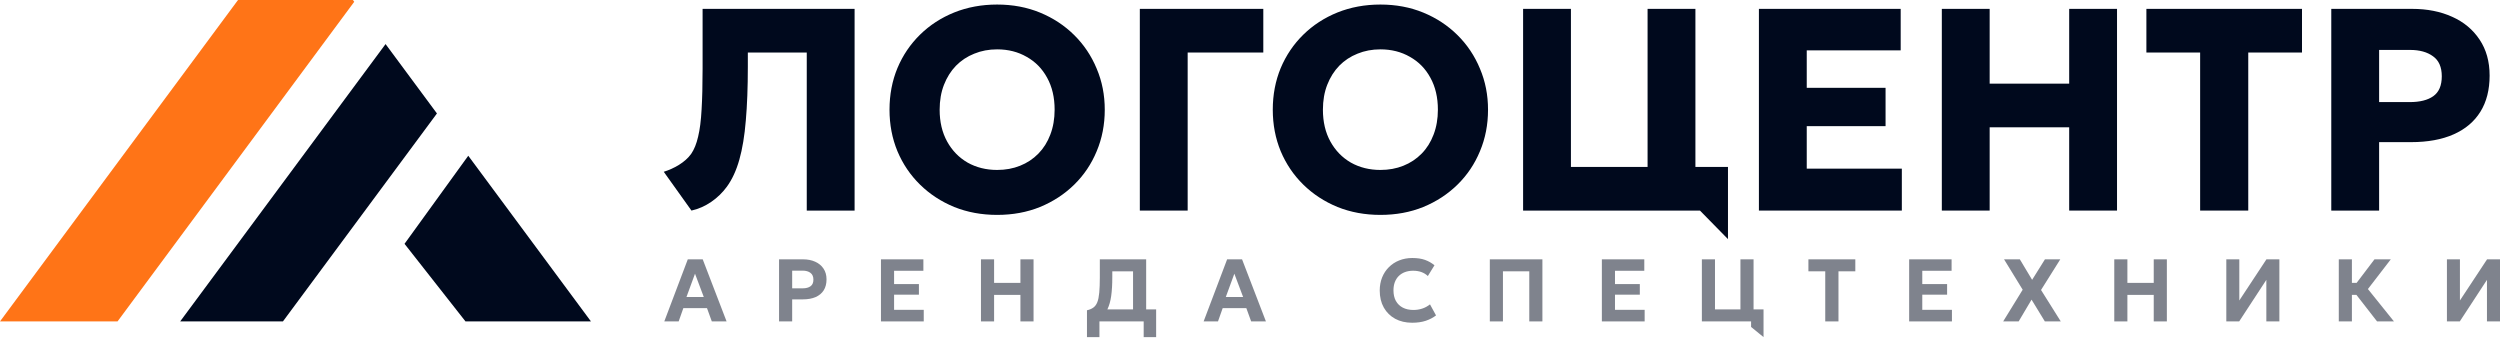
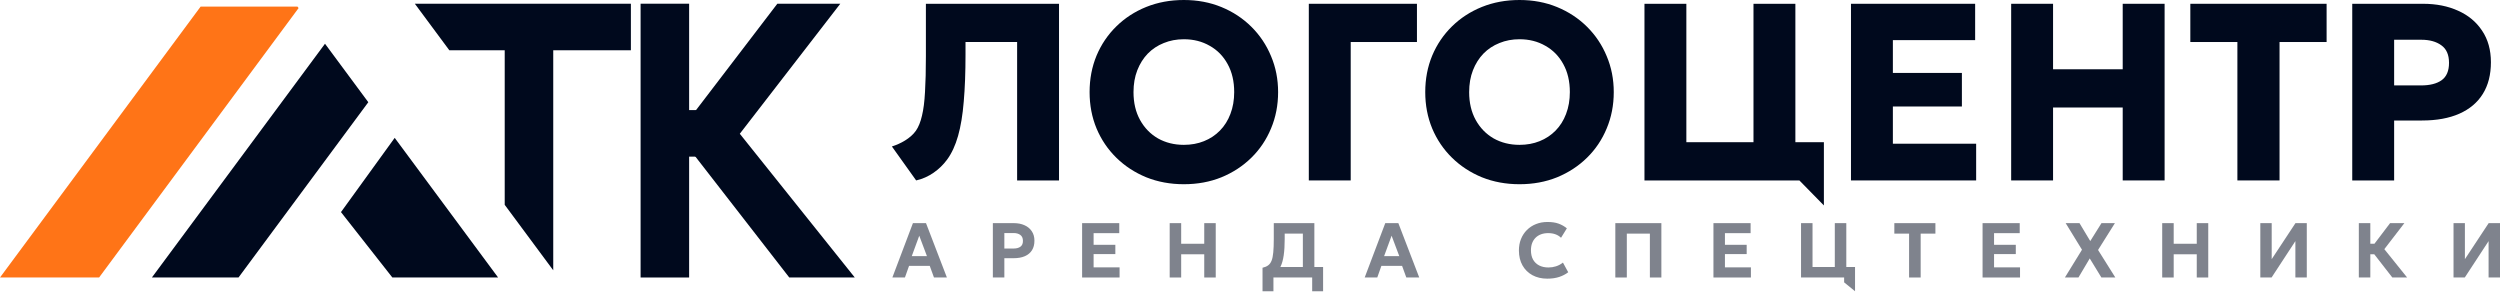
- <svg xmlns="http://www.w3.org/2000/svg" width="314" height="42.34" viewBox="0 0 314 42.34" fill="none">
-   <g id="Group 320">
-     <g id="Group 307">
-       <path id="Subtract" d="M54.88 14.25L35.538 40.368H22.632L48.427 5.535L54.88 14.25Z" fill="#00091D" />
-       <path id="Subtract_2" d="M74.222 40.368H58.464L50.808 30.624L58.814 19.561L74.222 40.368Z" fill="#00091D" />
-       <path id="Subtract_3" d="M44.493 0.223L14.764 40.368H0L29.895 0H44.327L44.493 0.223Z" fill="#FF7417" />
+ <svg xmlns="http://www.w3.org/2000/svg" width="257.573" height="30.006" viewBox="0 0 257.573 30.006" fill="none">
+   <g id="Group 336">
+     <g id="Group 333">
+       <path id="Ð¢Ð" d="M66 28.59V0.382L71 0.382V11.343H74.388V16.138H71V28.59H66Z" fill="#00091D" />
+       <path id="Ð¢Ð_2" d="M81.319 28.59L69.834 13.801L80.09 0.382H86.577L76.221 13.781L88.068 28.59H81.319Z" fill="#00091D" />
+       <path id="Subtract" d="M65 5.178H57V27.849L52 21.102V5.178H46.293L42.739 0.382H65V5.178Z" fill="#00091D" />
+     </g>
+     <g id="Group 332">
+       <path id="Subtract_2" d="M37.946 10.531L24.573 28.59H15.649L33.484 4.505L37.946 10.531Z" fill="#00091D" />
+       <path id="Subtract_3" d="M51.32 28.59H40.425L35.131 21.852L40.666 14.203L51.32 28.59Z" fill="#00091D" />
+       <path id="Subtract_4" d="M30.764 0.832L10.209 28.59H0L20.671 0.678H30.649L30.764 0.832Z" fill="#FF7417" />
    </g>
    <g id="ÐÐÐÐÐ¦ÐÐÐ¢Ð ">
-       <path d="M86.848 26.448L83.368 21.576C84.625 21.182 86.044 20.415 86.816 19.319C87.19 18.776 87.479 18.058 87.684 17.165C87.902 16.272 88.046 15.138 88.119 13.763C88.203 12.376 88.246 10.669 88.246 8.642V1.114H107.337V26.448H101.329V6.597H93.928V8.37C93.928 10.964 93.843 13.22 93.674 15.138C93.517 17.056 93.246 18.697 92.86 20.06C92.474 21.424 91.949 22.558 91.286 23.462C90.215 24.923 88.616 26.061 86.848 26.448Z" fill="#00091D" />
-       <path d="M125.24 26.991C123.298 26.991 121.5 26.66 119.848 25.996C118.207 25.32 116.777 24.385 115.559 23.191C114.34 21.997 113.393 20.597 112.718 18.993C112.054 17.388 111.722 15.651 111.722 13.781C111.722 11.899 112.054 10.156 112.718 8.551C113.393 6.947 114.34 5.547 115.559 4.353C116.777 3.159 118.207 2.23 119.848 1.566C121.5 0.903 123.298 0.571 125.24 0.571C127.195 0.571 128.992 0.909 130.633 1.584C132.274 2.26 133.703 3.201 134.922 4.407C136.14 5.614 137.081 7.019 137.745 8.624C138.42 10.216 138.758 11.935 138.758 13.781C138.758 15.651 138.42 17.388 137.745 18.993C137.081 20.597 136.14 21.997 134.922 23.191C133.703 24.385 132.274 25.32 130.633 25.996C128.992 26.66 127.195 26.991 125.24 26.991ZM125.24 21.345C126.29 21.345 127.249 21.17 128.117 20.82C128.998 20.471 129.764 19.964 130.416 19.3C131.067 18.637 131.568 17.841 131.918 16.912C132.28 15.971 132.461 14.927 132.461 13.781C132.461 12.237 132.147 10.898 131.52 9.764C130.904 8.63 130.048 7.755 128.95 7.14C127.864 6.513 126.628 6.199 125.24 6.199C124.203 6.199 123.244 6.38 122.363 6.742C121.482 7.092 120.716 7.598 120.065 8.262C119.425 8.925 118.925 9.722 118.563 10.65C118.201 11.579 118.02 12.623 118.02 13.781C118.02 15.313 118.333 16.646 118.961 17.78C119.588 18.914 120.445 19.795 121.53 20.422C122.628 21.038 123.865 21.345 125.24 21.345Z" fill="#00091D" />
-       <path d="M143.162 26.448V1.114H158.671V6.597H149.17V26.448H143.162Z" fill="#00091D" />
-       <path d="M173.379 26.991C171.436 26.991 169.639 26.66 167.986 25.996C166.345 25.32 164.916 24.385 163.697 23.191C162.479 21.997 161.532 20.597 160.856 18.993C160.193 17.388 159.861 15.651 159.861 13.781C159.861 11.899 160.193 10.156 160.856 8.551C161.532 6.947 162.479 5.547 163.697 4.353C164.916 3.159 166.345 2.23 167.986 1.566C169.639 0.903 171.436 0.571 173.379 0.571C175.333 0.571 177.131 0.909 178.771 1.584C180.412 2.26 181.842 3.201 183.06 4.407C184.279 5.614 185.22 7.019 185.883 8.624C186.559 10.216 186.896 11.935 186.896 13.781C186.896 15.651 186.559 17.388 185.883 18.993C185.22 20.597 184.279 21.997 183.06 23.191C181.842 24.385 180.412 25.32 178.771 25.996C177.131 26.66 175.333 26.991 173.379 26.991ZM173.379 21.345C174.428 21.345 175.387 21.17 176.256 20.82C177.137 20.471 177.903 19.964 178.554 19.3C179.206 18.637 179.706 17.841 180.056 16.912C180.418 15.971 180.599 14.927 180.599 13.781C180.599 12.237 180.285 10.898 179.658 9.764C179.043 8.63 178.186 7.755 177.088 7.14C176.003 6.513 174.766 6.199 173.379 6.199C172.341 6.199 171.382 6.38 170.501 6.742C169.621 7.092 168.855 7.598 168.203 8.262C167.564 8.925 167.063 9.722 166.701 10.65C166.339 11.579 166.158 12.623 166.158 13.781C166.158 15.313 166.472 16.646 167.099 17.78C167.727 18.914 168.583 19.795 169.669 20.422C170.767 21.038 172.003 21.345 173.379 21.345Z" fill="#00091D" />
-       <path d="M191.301 26.448V1.114H197.309V20.965H206.936V1.114H212.944V26.448H191.301ZM213.521 26.454L211.333 26.448H209.252V20.965H217.034V30.034L213.521 26.454Z" fill="#00091D" />
-       <path d="M220.919 26.448V1.114H238.726V6.325H226.927V11.03H236.826V15.844H226.927V21.182H238.87V26.448H220.919Z" fill="#00091D" />
-       <path d="M243.893 26.448V1.114H249.901V10.506H259.89V1.114H265.898V26.448H259.89V15.989H249.901V26.448H243.893Z" fill="#00091D" />
-       <path d="M276.337 26.448V6.597H269.587V1.114H289.131V6.597H282.381V26.448H276.337Z" fill="#00091D" />
-       <path d="M292.809 26.448V1.114H302.961C304.855 1.114 306.532 1.446 307.991 2.109C309.451 2.761 310.597 3.714 311.43 4.968C312.274 6.223 312.696 7.731 312.696 9.492C312.696 11.278 312.31 12.792 311.538 14.034C310.766 15.277 309.644 16.224 308.172 16.875C306.7 17.527 304.915 17.853 302.816 17.853H298.817V26.448H292.809ZM298.817 12.822H302.671C303.938 12.822 304.921 12.575 305.621 12.08C306.333 11.573 306.688 10.741 306.688 9.583C306.688 8.425 306.32 7.586 305.585 7.067C304.861 6.537 303.902 6.271 302.707 6.271H298.817V12.822Z" fill="#00091D" />
+       <path d="M94.391 18.59L91.891 15.09C92.793 14.807 93.813 14.255 94.367 13.468C94.636 13.078 94.844 12.562 94.991 11.921C95.147 11.28 95.251 10.465 95.303 9.477C95.364 8.48 95.394 7.254 95.394 5.798V0.39H109.109V18.59H104.793V4.329H99.476V5.603C99.476 7.466 99.416 9.087 99.294 10.465C99.182 11.843 98.987 13.022 98.709 14.001C98.432 14.98 98.055 15.795 97.578 16.445C96.809 17.494 95.661 18.311 94.391 18.59Z" fill="#00091D" />
+       <path d="M121.971 18.98C120.576 18.98 119.284 18.742 118.097 18.265C116.918 17.78 115.891 17.108 115.016 16.25C114.141 15.392 113.46 14.387 112.975 13.234C112.498 12.081 112.26 10.833 112.26 9.49C112.26 8.138 112.498 6.886 112.975 5.733C113.46 4.58 114.141 3.575 115.016 2.717C115.891 1.859 116.918 1.192 118.097 0.715C119.284 0.238 120.576 0 121.971 0C123.375 0 124.666 0.243 125.845 0.728C127.024 1.213 128.051 1.889 128.926 2.756C129.801 3.623 130.477 4.632 130.954 5.785C131.439 6.929 131.682 8.164 131.682 9.49C131.682 10.833 131.439 12.081 130.954 13.234C130.477 14.387 129.801 15.392 128.926 16.25C128.051 17.108 127.024 17.78 125.845 18.265C124.666 18.742 123.375 18.98 121.971 18.98ZM121.971 14.924C122.725 14.924 123.414 14.798 124.038 14.547C124.671 14.296 125.221 13.932 125.689 13.455C126.157 12.978 126.517 12.406 126.768 11.739C127.028 11.063 127.158 10.313 127.158 9.49C127.158 8.381 126.933 7.419 126.482 6.604C126.04 5.789 125.425 5.161 124.636 4.719C123.856 4.268 122.968 4.043 121.971 4.043C121.226 4.043 120.537 4.173 119.904 4.433C119.271 4.684 118.721 5.048 118.253 5.525C117.794 6.002 117.434 6.574 117.174 7.241C116.914 7.908 116.784 8.658 116.784 9.49C116.784 10.591 117.009 11.548 117.46 12.363C117.911 13.178 118.526 13.81 119.306 14.261C120.095 14.703 120.983 14.924 121.971 14.924Z" fill="#00091D" />
+       <path d="M134.846 18.59V0.39H145.987V4.329H139.162V18.59H134.846Z" fill="#00091D" />
+       <path d="M156.553 18.98C155.158 18.98 153.866 18.742 152.679 18.265C151.5 17.78 150.473 17.108 149.598 16.25C148.723 15.392 148.042 14.387 147.557 13.234C147.08 12.081 146.842 10.833 146.842 9.49C146.842 8.138 147.08 6.886 147.557 5.733C148.042 4.58 148.723 3.575 149.598 2.717C150.473 1.859 151.5 1.192 152.679 0.715C153.866 0.238 155.158 0 156.553 0C157.957 0 159.248 0.243 160.427 0.728C161.606 1.213 162.633 1.889 163.508 2.756C164.383 3.623 165.059 4.632 165.536 5.785C166.021 6.929 166.264 8.164 166.264 9.49C166.264 10.833 166.021 12.081 165.536 13.234C165.059 14.387 164.383 15.392 163.508 16.25C162.633 17.108 161.606 17.78 160.427 18.265C159.248 18.742 157.957 18.98 156.553 18.98ZM156.553 14.924C157.307 14.924 157.996 14.798 158.62 14.547C159.253 14.296 159.803 13.932 160.271 13.455C160.739 12.978 161.099 12.406 161.35 11.739C161.61 11.063 161.74 10.313 161.74 9.49C161.74 8.381 161.515 7.419 161.064 6.604C160.622 5.789 160.007 5.161 159.218 4.719C158.438 4.268 157.55 4.043 156.553 4.043C155.808 4.043 155.119 4.173 154.486 4.433C153.853 4.684 153.303 5.048 152.835 5.525C152.376 6.002 152.016 6.574 151.756 7.241C151.496 7.908 151.366 8.658 151.366 9.49C151.366 10.591 151.591 11.548 152.042 12.363C152.493 13.178 153.108 13.81 153.888 14.261C154.677 14.703 155.565 14.924 156.553 14.924Z" fill="#00091D" />
+       <path d="M169.428 18.59V0.39H173.744V14.651H180.66V0.39H184.976V18.59H169.428ZM185.391 18.594L183.819 18.59H182.324V14.651H187.914V21.166L185.391 18.594Z" fill="#00091D" />
+       <path d="M190.705 18.59V0.39H203.497V4.134H195.021V7.514H202.132V10.972H195.021V14.807H203.601V18.59H190.705Z" fill="#00091D" />
+       <path d="M207.209 18.59V0.39H211.525V7.137H218.701V0.39H223.017V18.59H218.701V11.076H211.525V18.59H207.209Z" fill="#00091D" />
+       <path d="M230.517 18.59V4.329H225.668V0.39H239.708V4.329H234.859V18.59H230.517Z" fill="#00091D" />
+       <path d="M242.35 18.59V0.39H249.643C251.004 0.39 252.208 0.628 253.257 1.105C254.306 1.573 255.129 2.258 255.727 3.159C256.334 4.06 256.637 5.144 256.637 6.409C256.637 7.692 256.36 8.779 255.805 9.672C255.25 10.565 254.444 11.245 253.387 11.713C252.33 12.181 251.047 12.415 249.539 12.415H246.666V18.59H242.35ZM246.666 8.801H249.435C250.345 8.801 251.051 8.623 251.554 8.268C252.065 7.904 252.321 7.306 252.321 6.474C252.321 5.642 252.057 5.04 251.528 4.667C251.008 4.286 250.319 4.095 249.461 4.095H246.666V8.801Z" fill="#00091D" />
    </g>
    <g id="ÐÐ ÐÐÐÐ Ð¡ÐÐÐ¦Ð¢ÐÐ¥ÐÐÐÐ">
-       <path d="M83.435 40.369L86.386 32.573H88.262L91.258 40.369H89.404L88.797 38.698H85.829L85.239 40.369H83.435ZM86.219 37.306H88.396L87.293 34.377L86.219 37.306Z" fill="#00091D" fill-opacity="0.5" />
-       <path d="M97.849 40.369V32.573H100.872C101.444 32.573 101.951 32.674 102.392 32.874C102.834 33.071 103.181 33.358 103.433 33.737C103.686 34.112 103.812 34.563 103.812 35.09C103.812 35.628 103.695 36.085 103.461 36.46C103.227 36.831 102.888 37.115 102.442 37.312C102.001 37.505 101.464 37.601 100.833 37.601H99.497V40.369H97.849ZM99.497 36.215H100.805C101.232 36.215 101.564 36.128 101.802 35.953C102.043 35.779 102.164 35.502 102.164 35.123C102.164 34.741 102.041 34.457 101.796 34.272C101.551 34.086 101.225 33.993 100.817 33.993H99.497V36.215Z" fill="#00091D" fill-opacity="0.5" />
-       <path d="M110.649 40.369V32.573H115.977V34.01H112.297V35.68H115.415V37.011H112.297V38.915H116.022V40.369H110.649Z" fill="#00091D" fill-opacity="0.5" />
-       <path d="M123.209 40.369V32.573H124.858V35.53H128.165V32.573H129.813V40.369H128.165V37.039H124.858V40.369H123.209Z" fill="#00091D" fill-opacity="0.5" />
-       <path d="M142.31 40.369V34.077H139.704V34.84C139.704 35.749 139.657 36.529 139.565 37.178C139.472 37.824 139.323 38.36 139.119 38.787C138.919 39.214 138.651 39.552 138.317 39.801C137.983 40.049 137.577 40.231 137.098 40.346L136.524 38.971C136.851 38.897 137.118 38.784 137.326 38.631C137.538 38.479 137.703 38.255 137.822 37.958C137.941 37.657 138.022 37.256 138.067 36.755C138.115 36.25 138.139 35.612 138.139 34.84V32.573H143.958V40.369H142.31ZM136.524 42.34V38.971L137.51 39.016L138.05 38.86H145.211V42.34H143.646V40.369H138.089V42.34H136.524Z" fill="#00091D" fill-opacity="0.5" />
-       <path d="M151.176 40.369L154.127 32.573H156.003L158.999 40.369H157.145L156.538 38.698H153.57L152.98 40.369H151.176ZM153.96 37.306H156.137L155.034 34.377L153.96 37.306Z" fill="#00091D" fill-opacity="0.5" />
-       <path d="M177.364 40.536C176.559 40.536 175.85 40.37 175.237 40.04C174.625 39.706 174.148 39.236 173.806 38.631C173.465 38.023 173.294 37.308 173.294 36.488C173.294 35.89 173.394 35.343 173.595 34.845C173.795 34.348 174.079 33.917 174.447 33.553C174.814 33.186 175.247 32.904 175.744 32.707C176.245 32.507 176.793 32.406 177.387 32.406C178.018 32.406 178.552 32.486 178.99 32.646C179.428 32.805 179.822 33.03 180.171 33.319L179.335 34.672C179.109 34.45 178.84 34.283 178.528 34.171C178.22 34.06 177.877 34.004 177.498 34.004C177.112 34.004 176.765 34.062 176.457 34.177C176.152 34.292 175.892 34.457 175.677 34.672C175.466 34.884 175.302 35.142 175.187 35.447C175.076 35.747 175.02 36.087 175.02 36.465C175.02 36.985 175.12 37.429 175.321 37.796C175.525 38.16 175.814 38.44 176.189 38.637C176.568 38.834 177.019 38.932 177.542 38.932C177.906 38.932 178.263 38.876 178.611 38.765C178.964 38.654 179.296 38.475 179.608 38.23L180.365 39.617C179.998 39.899 179.567 40.124 179.074 40.291C178.58 40.454 178.01 40.536 177.364 40.536Z" fill="#00091D" fill-opacity="0.5" />
-       <path d="M187.122 40.369V32.573H193.726V40.369H192.078V34.077H188.77V40.369H187.122Z" fill="#00091D" fill-opacity="0.5" />
-       <path d="M201.194 40.369V32.573H206.523V34.01H202.843V35.68H205.961V37.011H202.843V38.915H206.568V40.369H201.194Z" fill="#00091D" fill-opacity="0.5" />
-       <path d="M213.755 40.369V32.573H215.403V38.86H218.599V32.573H220.247V40.369H213.755ZM219.936 41.065V40.369H219.256V38.86H221.5V42.34L219.936 41.065Z" fill="#00091D" fill-opacity="0.5" />
-       <path d="M229.252 40.369V34.077H227.137V32.573H233.028V34.077H230.912V40.369H229.252Z" fill="#00091D" fill-opacity="0.5" />
-       <path d="M239.79 40.369V32.573H245.119V34.01H241.438V35.68H244.556V37.011H241.438V38.915H245.163V40.369H239.79Z" fill="#00091D" fill-opacity="0.5" />
-       <path d="M251.599 40.369L254.049 36.388L251.71 32.573H253.693L255.235 35.146L256.844 32.573H258.771L256.354 36.421L258.832 40.369H256.833L255.163 37.635L253.542 40.369H251.599Z" fill="#00091D" fill-opacity="0.5" />
-       <path d="M265.553 40.369V32.573H267.201V35.53H270.509V32.573H272.157V40.369H270.509V37.039H267.201V40.369H265.553Z" fill="#00091D" fill-opacity="0.5" />
-       <path d="M279.625 40.369V32.573H281.257V37.74L284.664 32.573H286.29V40.369H284.653V35.151L281.24 40.369H279.625Z" fill="#00091D" fill-opacity="0.5" />
-       <path d="M298.557 40.369L295.4 36.309L298.234 32.573H300.283L297.41 36.304L300.679 40.369H298.557ZM293.752 40.369V32.573H295.4V35.53H296.859V37.039H295.4V40.369H293.752Z" fill="#00091D" fill-opacity="0.5" />
-       <path d="M307.335 40.369V32.573H308.967V37.74L312.374 32.573H314V40.369H312.363V35.151L308.95 40.369H307.335Z" fill="#00091D" fill-opacity="0.5" />
+       <path d="M91.939 28.59L94.058 22.99H95.406L97.558 28.59H96.227L95.79 27.39H93.659L93.234 28.59H91.939ZM93.939 26.39H95.502L94.71 24.286L93.939 26.39Z" fill="#00091D" fill-opacity="0.5" />
+       <path d="M102.293 28.59V22.99H104.465C104.876 22.99 105.24 23.062 105.557 23.206C105.875 23.347 106.124 23.554 106.305 23.826C106.487 24.095 106.577 24.419 106.577 24.798C106.577 25.185 106.493 25.513 106.325 25.782C106.157 26.049 105.913 26.253 105.593 26.394C105.276 26.533 104.891 26.602 104.437 26.602H103.477V28.59H102.293ZM103.477 25.606H104.417C104.724 25.606 104.963 25.543 105.133 25.418C105.307 25.293 105.393 25.094 105.393 24.822C105.393 24.547 105.305 24.343 105.129 24.21C104.953 24.077 104.719 24.01 104.425 24.01H103.477V25.606Z" fill="#00091D" fill-opacity="0.5" />
+       <path d="M111.489 28.59V22.99H115.317V24.022H112.673V25.222H114.913V26.178H112.673V27.546H115.349V28.59H111.489Z" fill="#00091D" fill-opacity="0.5" />
+       <path d="M120.512 28.59V22.99H121.696V25.114H124.072V22.99H125.256V28.59H124.072V26.198H121.696V28.59H120.512Z" fill="#00091D" fill-opacity="0.5" />
+       <path d="M134.233 28.59V24.07H132.361V24.618C132.361 25.271 132.328 25.831 132.261 26.298C132.195 26.762 132.088 27.147 131.941 27.454C131.797 27.761 131.605 28.003 131.365 28.182C131.125 28.361 130.833 28.491 130.489 28.574L130.077 27.586C130.312 27.533 130.504 27.451 130.653 27.342C130.805 27.233 130.924 27.071 131.009 26.858C131.095 26.642 131.153 26.354 131.185 25.994C131.22 25.631 131.237 25.173 131.237 24.618V22.99H135.417V28.59H134.233ZM130.077 30.006V27.586L130.785 27.618L131.173 27.506H136.317V30.006H135.193V28.59H131.201V30.006H130.077Z" fill="#00091D" fill-opacity="0.5" />
+       <path d="M140.603 28.59L142.723 22.99H144.071L146.223 28.59H144.891L144.455 27.39H142.323L141.899 28.59H140.603ZM142.603 26.39H144.167L143.375 24.286L142.603 26.39Z" fill="#00091D" fill-opacity="0.5" />
+       <path d="M159.416 28.71C158.837 28.71 158.328 28.591 157.888 28.354C157.448 28.114 157.105 27.777 156.86 27.342C156.615 26.905 156.492 26.391 156.492 25.802C156.492 25.373 156.564 24.979 156.708 24.622C156.852 24.265 157.056 23.955 157.32 23.694C157.584 23.43 157.895 23.227 158.252 23.086C158.612 22.942 159.005 22.87 159.432 22.87C159.885 22.87 160.269 22.927 160.584 23.042C160.899 23.157 161.181 23.318 161.432 23.526L160.832 24.498C160.669 24.338 160.476 24.218 160.252 24.138C160.031 24.058 159.784 24.018 159.512 24.018C159.235 24.018 158.985 24.059 158.764 24.142C158.545 24.225 158.359 24.343 158.204 24.498C158.052 24.65 157.935 24.835 157.852 25.054C157.772 25.27 157.732 25.514 157.732 25.786C157.732 26.159 157.804 26.478 157.948 26.742C158.095 27.003 158.303 27.205 158.572 27.346C158.844 27.487 159.168 27.558 159.544 27.558C159.805 27.558 160.061 27.518 160.312 27.438C160.565 27.358 160.804 27.23 161.028 27.054L161.572 28.05C161.308 28.253 160.999 28.414 160.644 28.534C160.289 28.651 159.88 28.71 159.416 28.71Z" fill="#00091D" fill-opacity="0.5" />
+       <path d="M166.426 28.59V22.99H171.17V28.59H169.986V24.07H167.61V28.59H166.426Z" fill="#00091D" fill-opacity="0.5" />
+       <path d="M176.535 28.59V22.99H180.363V24.022H177.719V25.222H179.959V26.178H177.719V27.546H180.395V28.59H176.535Z" fill="#00091D" fill-opacity="0.5" />
+       <path d="M185.559 28.59V22.99H186.743V27.506H189.039V22.99H190.223V28.59H185.559ZM189.999 29.09V28.59H189.511V27.506H191.123V30.006L189.999 29.09Z" fill="#00091D" fill-opacity="0.5" />
+       <path d="M196.692 28.59V24.07H195.172V22.99H199.404V24.07H197.884V28.59H196.692Z" fill="#00091D" fill-opacity="0.5" />
+       <path d="M204.262 28.59V22.99H208.09V24.022H205.446V25.222H207.686V26.178H205.446V27.546H208.122V28.59H204.262Z" fill="#00091D" fill-opacity="0.5" />
+       <path d="M212.745 28.59L214.505 25.73L212.825 22.99H214.249L215.357 24.838L216.513 22.99H217.897L216.161 25.754L217.941 28.59H216.505L215.305 26.626L214.141 28.59H212.745Z" fill="#00091D" fill-opacity="0.5" />
+       <path d="M222.77 28.59V22.99H223.954V25.114H226.33V22.99H227.514V28.59H226.33V26.198H223.954V28.59H222.77Z" fill="#00091D" fill-opacity="0.5" />
+       <path d="M232.879 28.59V22.99H234.051V26.702L236.499 22.99H237.667V28.59H236.491V24.842L234.039 28.59H232.879Z" fill="#00091D" fill-opacity="0.5" />
+       <path d="M246.48 28.59L244.212 25.674L246.248 22.99H247.72L245.656 25.67L248.004 28.59H246.48ZM243.028 28.59V22.99H244.212V25.114H245.26V26.198H244.212V28.59H243.028Z" fill="#00091D" fill-opacity="0.5" />
+       <path d="M252.785 28.59V22.99H253.957V26.702L256.405 22.99H257.573V28.59H256.397V24.842L253.945 28.59H252.785Z" fill="#00091D" fill-opacity="0.5" />
    </g>
  </g>
</svg>
